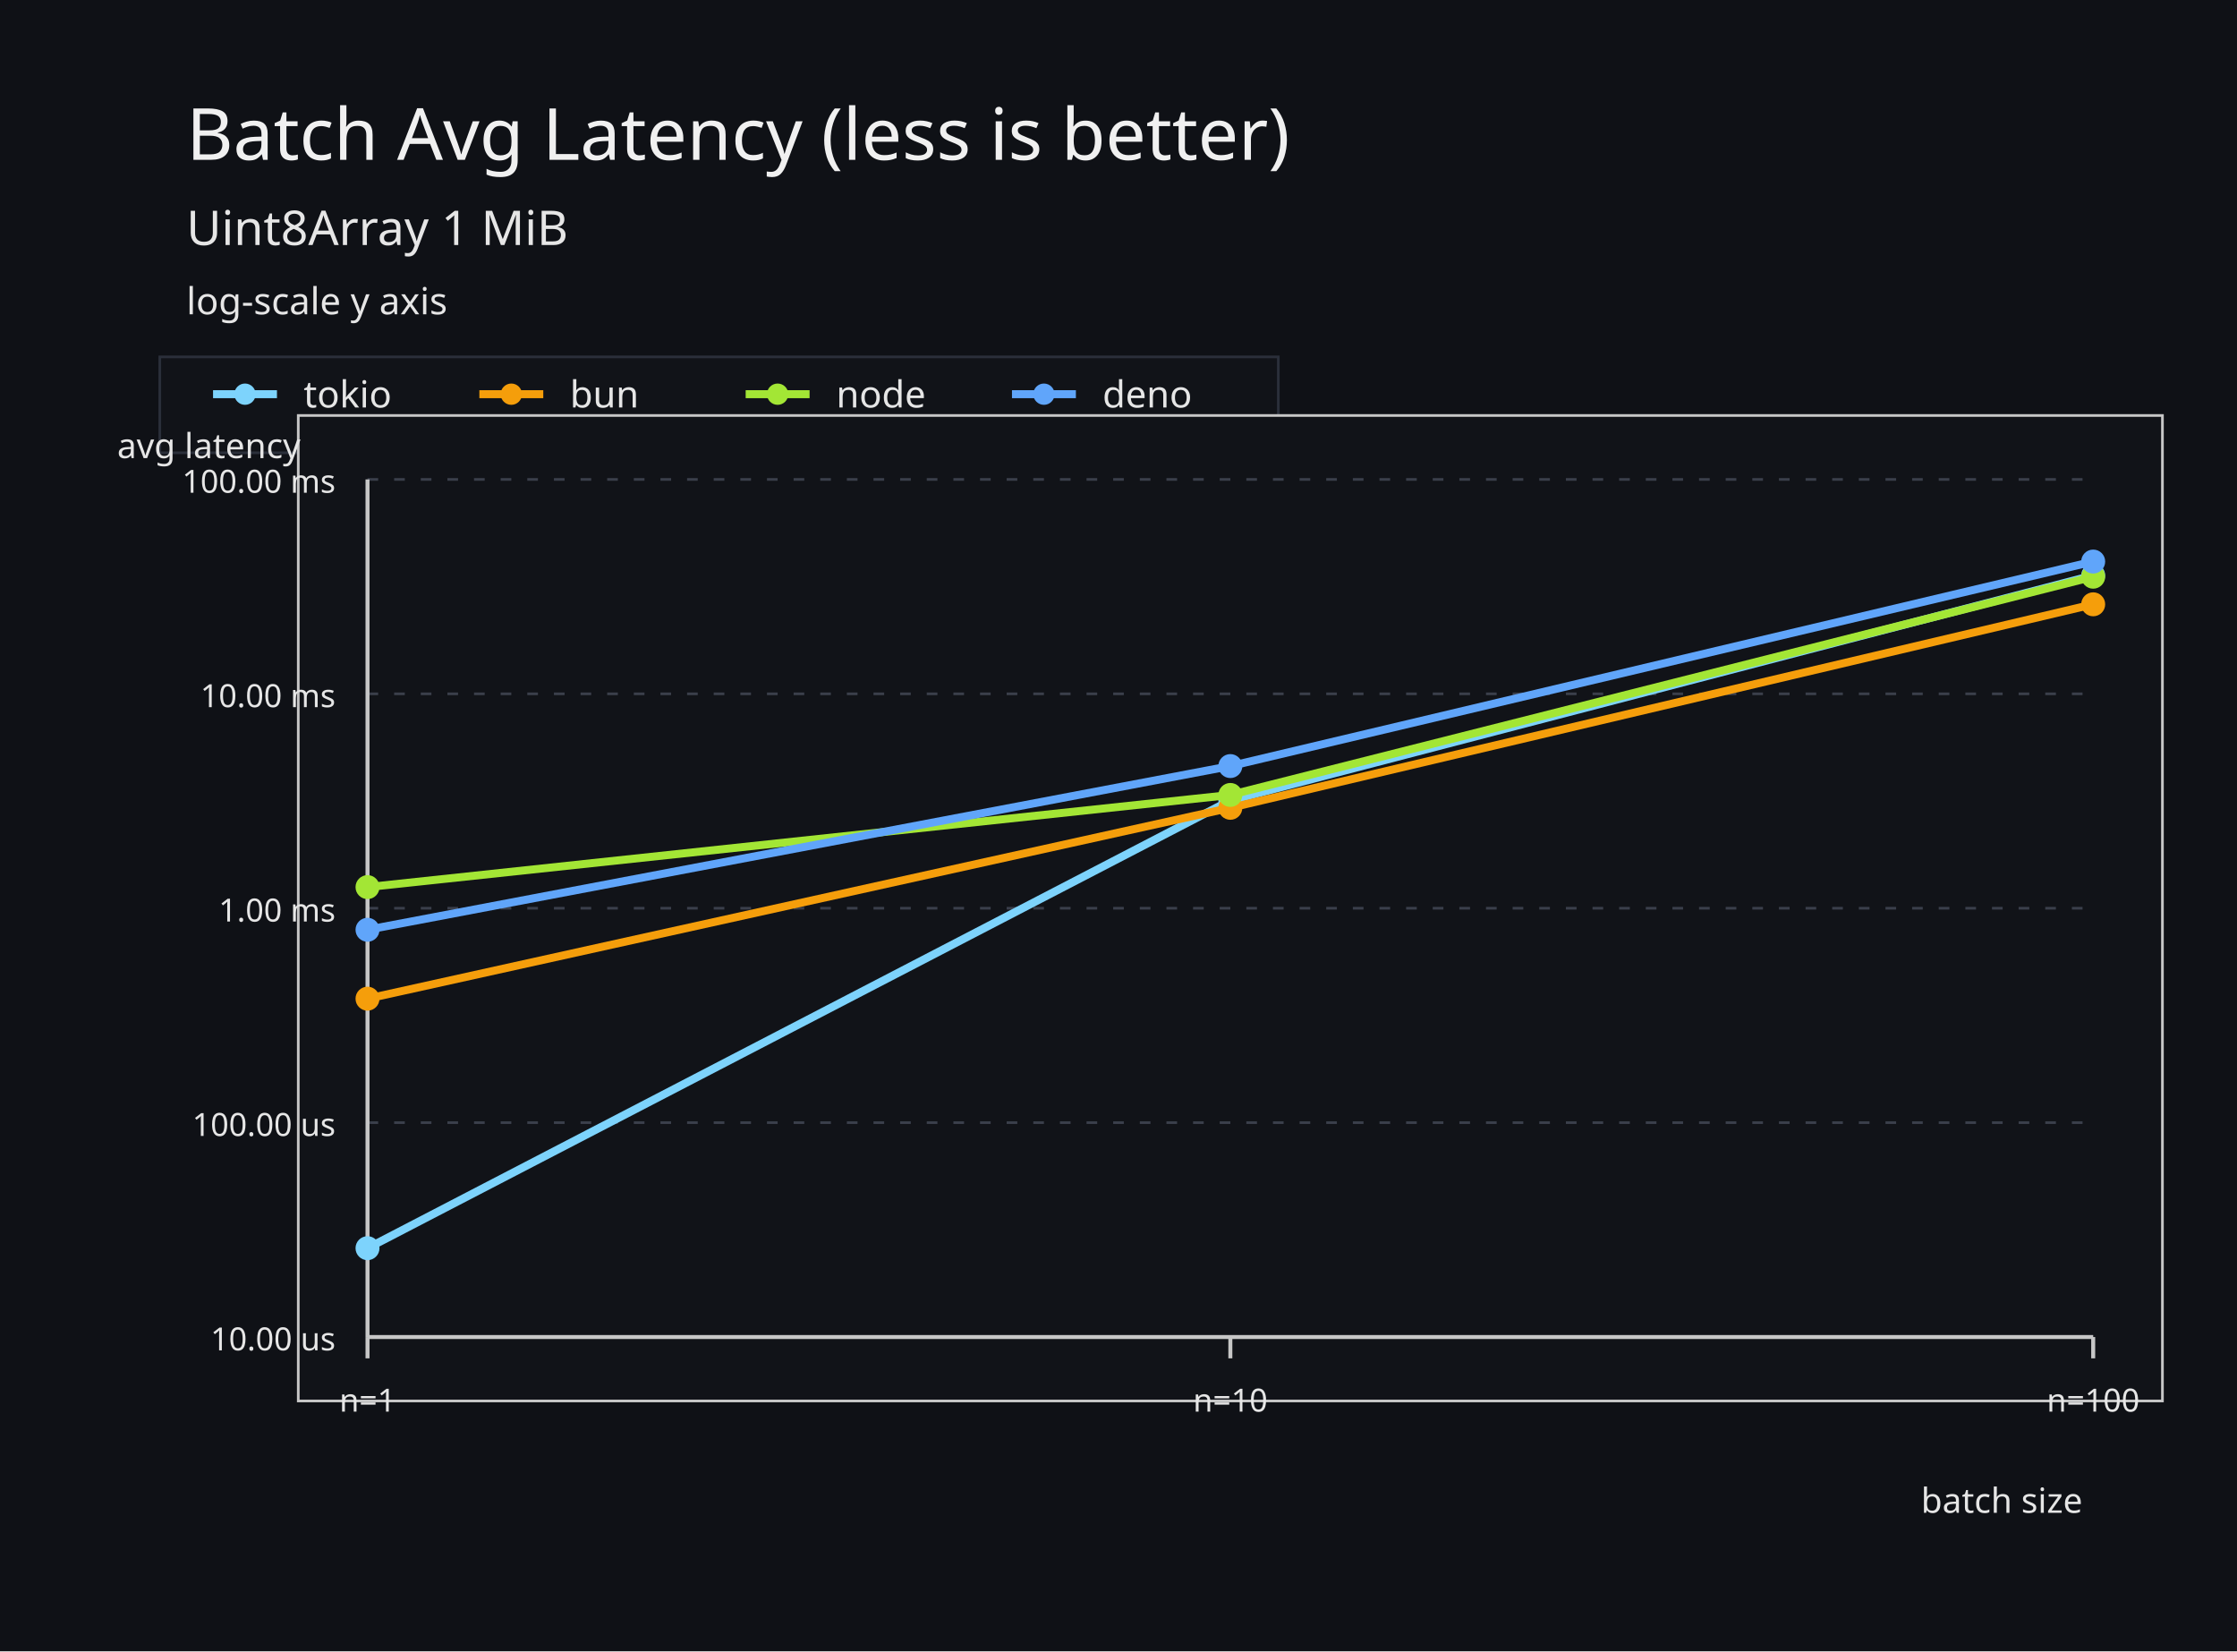
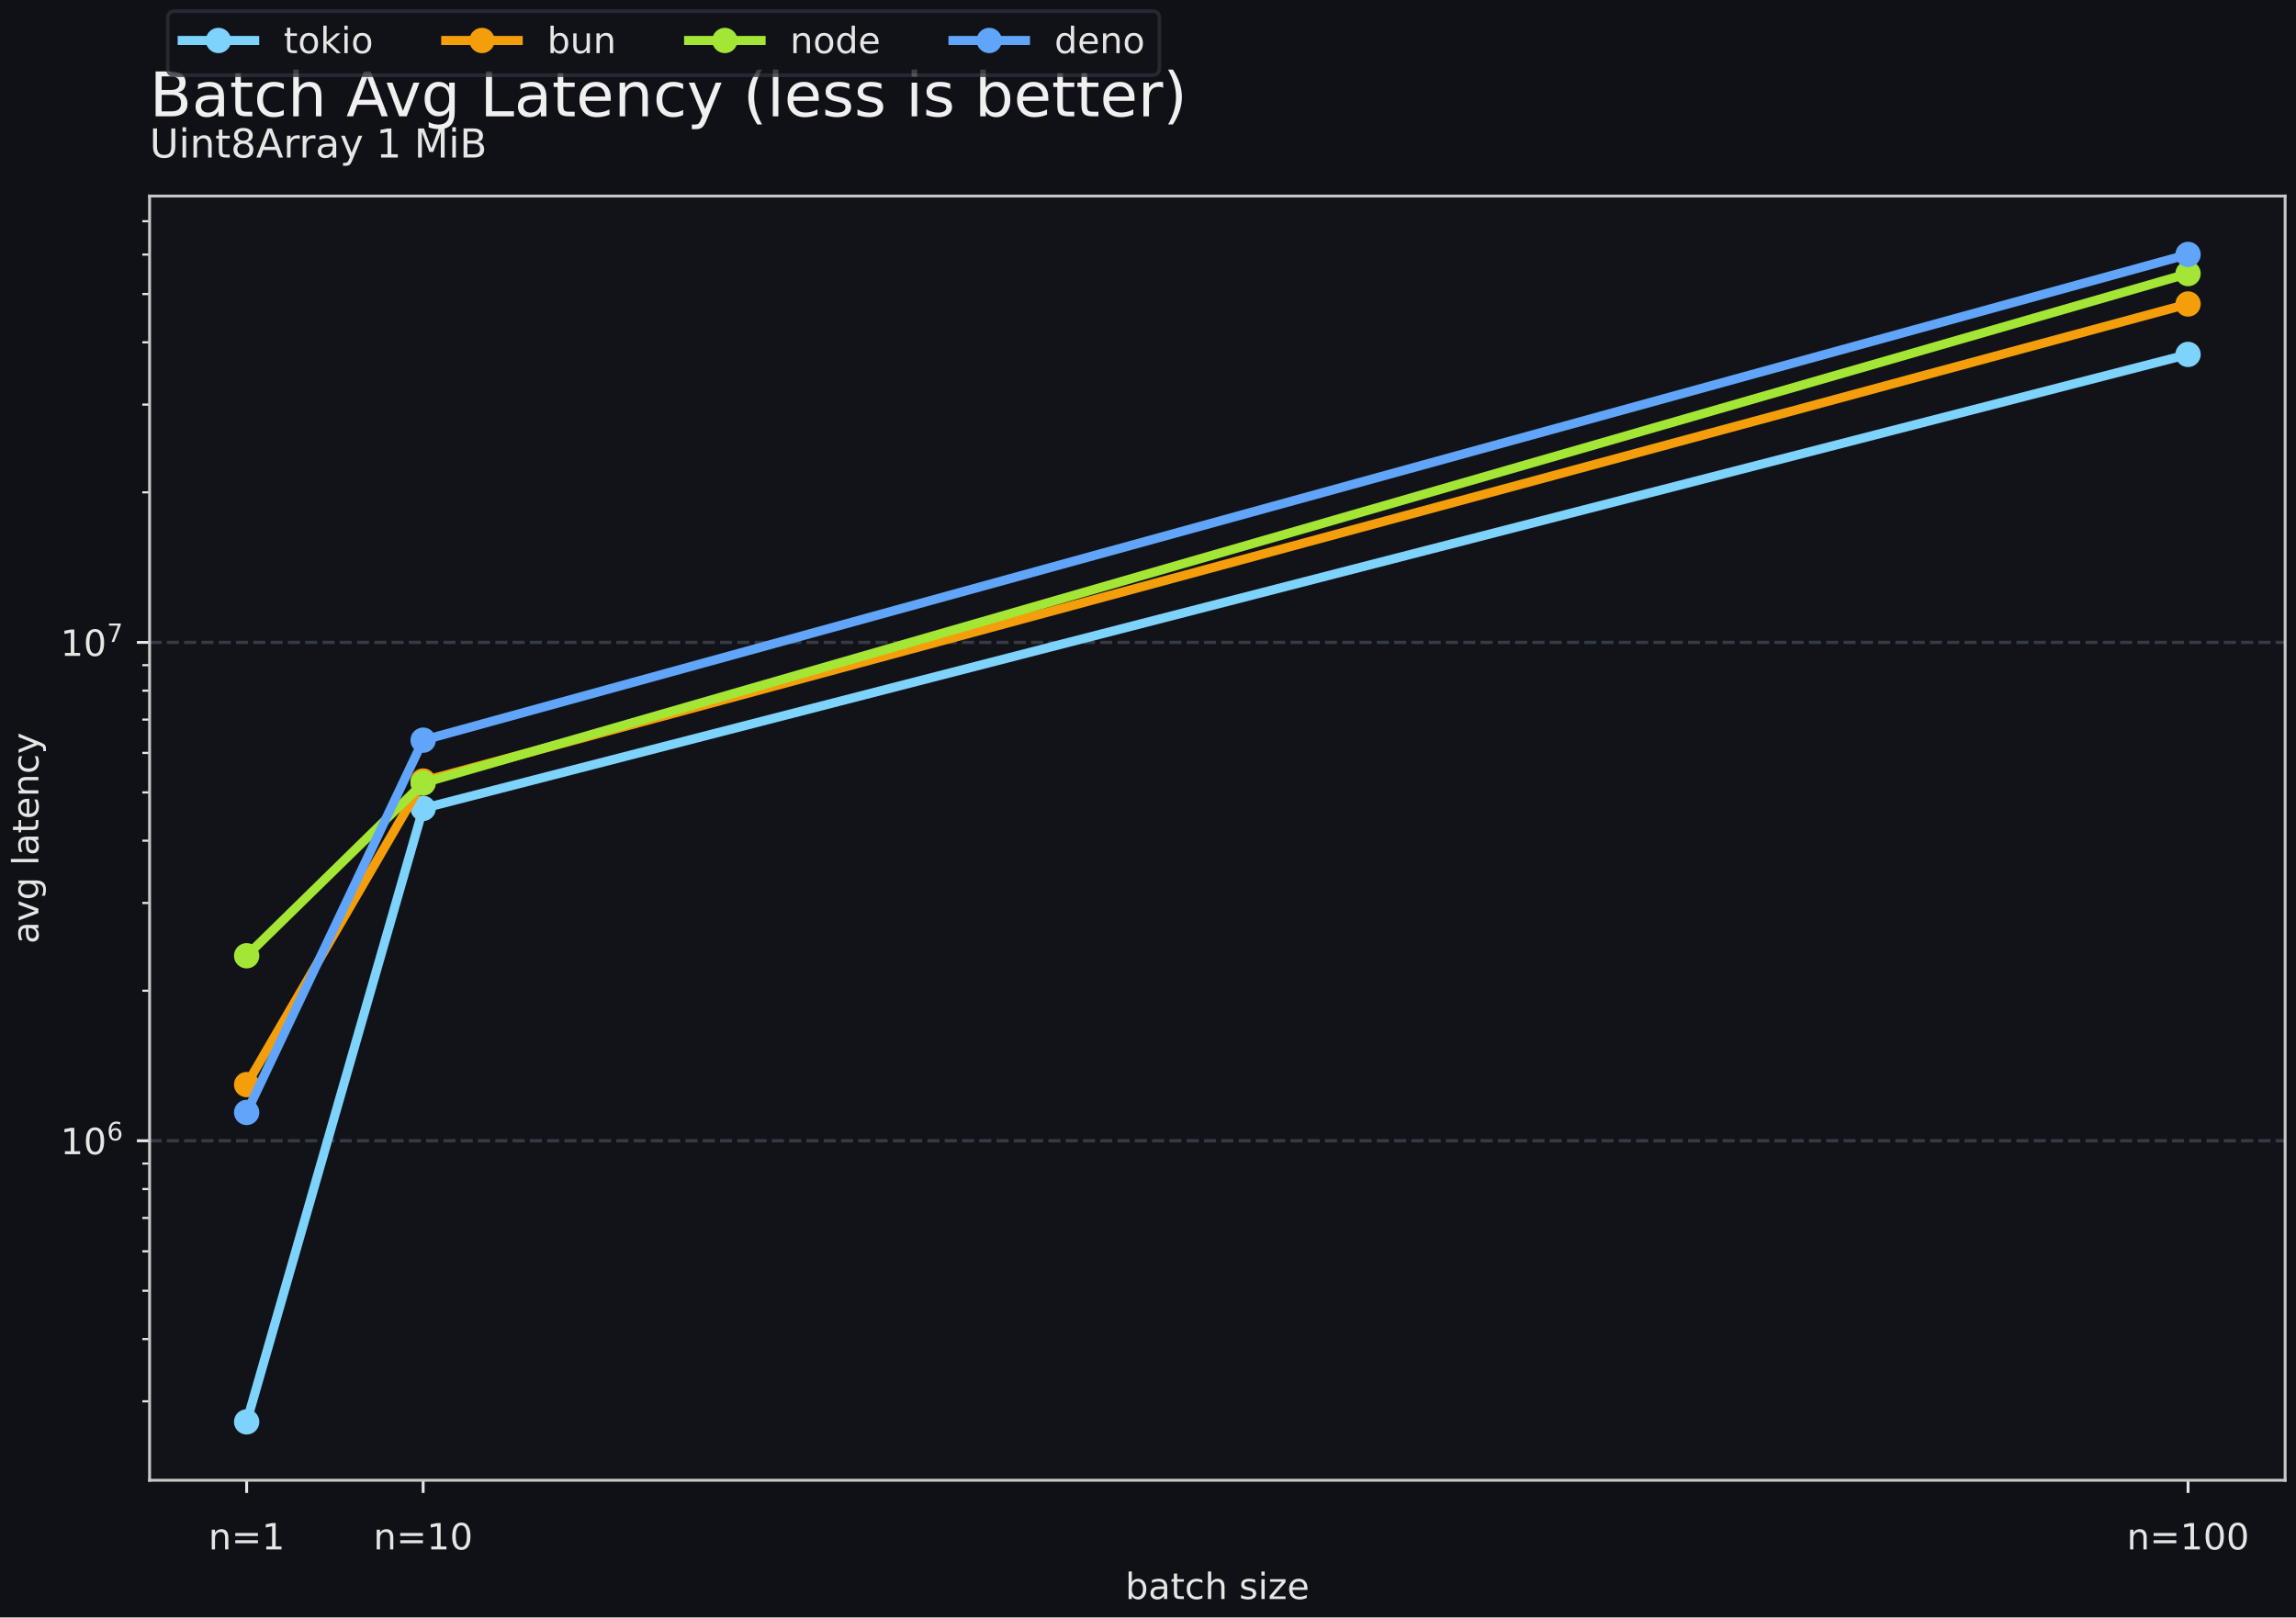
- <svg xmlns="http://www.w3.org/2000/svg" width="840" height="620" viewBox="0 0 840 620">
-   <rect x="0" y="0" width="840" height="620" fill="#0f1116" />
-   <text x="70.00" y="60.00" fill="#f0f0f0" font-size="27" font-family="IBM Plex Sans, Segoe UI, sans-serif" text-anchor="start">Batch Avg Latency (less is better)</text>
-   <text x="70.00" y="92.00" fill="#e6e6e6" font-size="18" font-family="IBM Plex Sans, Segoe UI, sans-serif" text-anchor="start">Uint8Array 1 MiB</text>
-   <text x="70.00" y="118.00" fill="#e6e6e6" font-size="14" font-family="IBM Plex Sans, Segoe UI, sans-serif" text-anchor="start">log-scale y axis</text>
-   <rect x="60.00" y="134.00" width="420.00" height="36.00" fill="#111318" stroke="#2a2f3a" />
-   <line x1="80.00" y1="148.00" x2="104.00" y2="148.00" stroke="#7dd3fc" stroke-width="3.00" />
-   <circle cx="92.00" cy="148.00" r="4.00" fill="#7dd3fc" />
-   <text x="114.00" y="153.00" fill="#e6e6e6" font-size="14" font-family="IBM Plex Sans, Segoe UI, sans-serif" text-anchor="start">tokio</text>
-   <line x1="180.00" y1="148.00" x2="204.00" y2="148.00" stroke="#f59e0b" stroke-width="3.00" />
-   <circle cx="192.00" cy="148.00" r="4.00" fill="#f59e0b" />
-   <text x="214.00" y="153.00" fill="#e6e6e6" font-size="14" font-family="IBM Plex Sans, Segoe UI, sans-serif" text-anchor="start">bun</text>
-   <line x1="280.00" y1="148.00" x2="304.00" y2="148.00" stroke="#a3e635" stroke-width="3.00" />
-   <circle cx="292.00" cy="148.00" r="4.00" fill="#a3e635" />
-   <text x="314.00" y="153.00" fill="#e6e6e6" font-size="14" font-family="IBM Plex Sans, Segoe UI, sans-serif" text-anchor="start">node</text>
-   <line x1="380.00" y1="148.00" x2="404.00" y2="148.00" stroke="#60a5fa" stroke-width="3.00" />
-   <circle cx="392.00" cy="148.00" r="4.00" fill="#60a5fa" />
-   <text x="414.00" y="153.00" fill="#e6e6e6" font-size="14" font-family="IBM Plex Sans, Segoe UI, sans-serif" text-anchor="start">deno</text>
-   <rect x="112.00" y="156.00" width="700.00" height="370.00" fill="#111318" stroke="#c7c7c7" />
-   <line x1="138.00" y1="502.00" x2="786.00" y2="502.00" stroke="#3a3f4b" stroke-width="1.00" stroke-dasharray="4 6" />
-   <text x="126.00" y="507.00" fill="#e6e6e6" font-size="12" font-family="IBM Plex Sans, Segoe UI, sans-serif" text-anchor="end">10.00 us</text>
-   <line x1="138.00" y1="421.50" x2="786.00" y2="421.50" stroke="#3a3f4b" stroke-width="1.00" stroke-dasharray="4 6" />
-   <text x="126.00" y="426.50" fill="#e6e6e6" font-size="12" font-family="IBM Plex Sans, Segoe UI, sans-serif" text-anchor="end">100.00 us</text>
-   <line x1="138.00" y1="341.00" x2="786.00" y2="341.00" stroke="#3a3f4b" stroke-width="1.00" stroke-dasharray="4 6" />
-   <text x="126.00" y="346.00" fill="#e6e6e6" font-size="12" font-family="IBM Plex Sans, Segoe UI, sans-serif" text-anchor="end">1.00 ms</text>
-   <line x1="138.00" y1="260.50" x2="786.00" y2="260.50" stroke="#3a3f4b" stroke-width="1.00" stroke-dasharray="4 6" />
-   <text x="126.00" y="265.50" fill="#e6e6e6" font-size="12" font-family="IBM Plex Sans, Segoe UI, sans-serif" text-anchor="end">10.00 ms</text>
-   <line x1="138.00" y1="180.00" x2="786.00" y2="180.00" stroke="#3a3f4b" stroke-width="1.00" stroke-dasharray="4 6" />
-   <text x="126.00" y="185.00" fill="#e6e6e6" font-size="12" font-family="IBM Plex Sans, Segoe UI, sans-serif" text-anchor="end">100.00 ms</text>
-   <line x1="138.00" y1="502.00" x2="138.00" y2="510.00" stroke="#c7c7c7" stroke-width="1.50" />
-   <text x="138.00" y="530.00" fill="#e6e6e6" font-size="12" font-family="IBM Plex Sans, Segoe UI, sans-serif" text-anchor="middle">n=1</text>
-   <line x1="462.00" y1="502.00" x2="462.00" y2="510.00" stroke="#c7c7c7" stroke-width="1.50" />
-   <text x="462.00" y="530.00" fill="#e6e6e6" font-size="12" font-family="IBM Plex Sans, Segoe UI, sans-serif" text-anchor="middle">n=10</text>
-   <line x1="786.00" y1="502.00" x2="786.00" y2="510.00" stroke="#c7c7c7" stroke-width="1.50" />
-   <text x="786.00" y="530.00" fill="#e6e6e6" font-size="12" font-family="IBM Plex Sans, Segoe UI, sans-serif" text-anchor="middle">n=100</text>
-   <line x1="138.00" y1="180.00" x2="138.00" y2="502.00" stroke="#c7c7c7" stroke-width="1.50" />
-   <line x1="138.00" y1="502.00" x2="786.00" y2="502.00" stroke="#c7c7c7" stroke-width="1.50" />
-   <polyline points="138.00,468.64 462.00,300.52 786.00,216.04" fill="none" stroke="#7dd3fc" stroke-width="3" stroke-linecap="round" stroke-linejoin="round" />
-   <circle cx="138.00" cy="468.64" r="4.50" fill="#7dd3fc" />
-   <circle cx="462.00" cy="300.52" r="4.50" fill="#7dd3fc" />
-   <circle cx="786.00" cy="216.04" r="4.50" fill="#7dd3fc" />
-   <polyline points="138.00,374.96 462.00,303.30 786.00,226.89" fill="none" stroke="#f59e0b" stroke-width="3" stroke-linecap="round" stroke-linejoin="round" />
-   <circle cx="138.00" cy="374.96" r="4.50" fill="#f59e0b" />
-   <circle cx="462.00" cy="303.30" r="4.50" fill="#f59e0b" />
-   <circle cx="786.00" cy="226.89" r="4.50" fill="#f59e0b" />
-   <polyline points="138.00,333.07 462.00,298.47 786.00,216.53" fill="none" stroke="#a3e635" stroke-width="3" stroke-linecap="round" stroke-linejoin="round" />
-   <circle cx="138.00" cy="333.07" r="4.50" fill="#a3e635" />
-   <circle cx="462.00" cy="298.47" r="4.50" fill="#a3e635" />
-   <circle cx="786.00" cy="216.53" r="4.50" fill="#a3e635" />
-   <polyline points="138.00,349.09 462.00,287.63 786.00,210.84" fill="none" stroke="#60a5fa" stroke-width="3" stroke-linecap="round" stroke-linejoin="round" />
-   <circle cx="138.00" cy="349.09" r="4.50" fill="#60a5fa" />
-   <circle cx="462.00" cy="287.63" r="4.50" fill="#60a5fa" />
-   <circle cx="786.00" cy="210.84" r="4.50" fill="#60a5fa" />
-   <text x="782.00" y="568.00" fill="#e6e6e6" font-size="13" font-family="IBM Plex Sans, Segoe UI, sans-serif" text-anchor="end">batch size</text>
-   <text x="44.00" y="172.00" fill="#e6e6e6" font-size="13" font-family="IBM Plex Sans, Segoe UI, sans-serif" text-anchor="start">avg latency</text>
+ <svg xmlns="http://www.w3.org/2000/svg" xmlns:xlink="http://www.w3.org/1999/xlink" width="633.6pt" height="446.4pt" viewBox="0 0 633.6 446.4" version="1.1">
+   <defs>
+     <style type="text/css">*{stroke-linejoin: round; stroke-linecap: butt}</style>
+   </defs>
+   <g id="figure_1">
+     <g id="patch_1">
+       <path d="M 0 446.4  L 633.6 446.4  L 633.6 0  L 0 0  z " style="fill: #0f1116" />
+     </g>
+     <g id="axes_1">
+       <g id="patch_2">
+         <path d="M 41.278 408.544  L 630.6 408.544  L 630.6 54.108  L 41.278 54.108  z " style="fill: #111318" />
+       </g>
+       <g id="matplotlib.axis_1">
+         <g id="xtick_1">
+           <g id="line2d_1">
+             <defs>
+               <path id="m2066a4d546" d="M 0 0  L 0 3.5  " style="stroke: #e6e6e6; stroke-width: 0.8" />
+             </defs>
+             <g>
+               <use xlink:href="#m2066a4d546" x="68.066" y="408.544" style="fill: #e6e6e6; stroke: #e6e6e6; stroke-width: 0.8" />
+             </g>
+           </g>
+           <g id="text_1">
+             <g style="fill: #e6e6e6" transform="translate(57.52586 427.6419) scale(0.1 -0.1)">
+               <defs>
+                 <path id="DejaVuSans-6e" d="M 3513 2113  L 3513 0  L 2938 0  L 2938 2094  Q 2938 2591 2744 2837  Q 2550 3084 2163 3084  Q 1697 3084 1428 2787  Q 1159 2491 1159 1978  L 1159 0  L 581 0  L 581 3500  L 1159 3500  L 1159 2956  Q 1366 3272 1645 3428  Q 1925 3584 2291 3584  Q 2894 3584 3203 3211  Q 3513 2838 3513 2113  z " transform="scale(0.015625)" />
+                 <path id="DejaVuSans-3d" d="M 678 2906  L 4684 2906  L 4684 2381  L 678 2381  L 678 2906  z M 678 1631  L 4684 1631  L 4684 1100  L 678 1100  L 678 1631  z " transform="scale(0.015625)" />
+                 <path id="DejaVuSans-31" d="M 794 531  L 1825 531  L 1825 4091  L 703 3866  L 703 4441  L 1819 4666  L 2450 4666  L 2450 531  L 3481 531  L 3481 0  L 794 0  L 794 531  z " transform="scale(0.015625)" />
+               </defs>
+               <use xlink:href="#DejaVuSans-6e" />
+               <use xlink:href="#DejaVuSans-3d" transform="translate(63.37891 0)" />
+               <use xlink:href="#DejaVuSans-31" transform="translate(147.168 0)" />
+             </g>
+           </g>
+         </g>
+         <g id="xtick_2">
+           <g id="line2d_2">
+             <g>
+               <use xlink:href="#m2066a4d546" x="116.77" y="408.544" style="fill: #e6e6e6; stroke: #e6e6e6; stroke-width: 0.8" />
+             </g>
+           </g>
+           <g id="text_2">
+             <g style="fill: #e6e6e6" transform="translate(103.0489 427.6419) scale(0.1 -0.1)">
+               <defs>
+                 <path id="DejaVuSans-30" d="M 2034 4250  Q 1547 4250 1301 3770  Q 1056 3291 1056 2328  Q 1056 1369 1301 889  Q 1547 409 2034 409  Q 2525 409 2770 889  Q 3016 1369 3016 2328  Q 3016 3291 2770 3770  Q 2525 4250 2034 4250  z M 2034 4750  Q 2819 4750 3233 4129  Q 3647 3509 3647 2328  Q 3647 1150 3233 529  Q 2819 -91 2034 -91  Q 1250 -91 836 529  Q 422 1150 422 2328  Q 422 3509 836 4129  Q 1250 4750 2034 4750  z " transform="scale(0.015625)" />
+               </defs>
+               <use xlink:href="#DejaVuSans-6e" />
+               <use xlink:href="#DejaVuSans-3d" transform="translate(63.37891 0)" />
+               <use xlink:href="#DejaVuSans-31" transform="translate(147.168 0)" />
+               <use xlink:href="#DejaVuSans-30" transform="translate(210.791 0)" />
+             </g>
+           </g>
+         </g>
+         <g id="xtick_3">
+           <g id="line2d_3">
+             <g>
+               <use xlink:href="#m2066a4d546" x="603.812" y="408.544" style="fill: #e6e6e6; stroke: #e6e6e6; stroke-width: 0.8" />
+             </g>
+           </g>
+           <g id="text_3">
+             <g style="fill: #e6e6e6" transform="translate(586.9101 427.6419) scale(0.1 -0.1)">
+               <use xlink:href="#DejaVuSans-6e" />
+               <use xlink:href="#DejaVuSans-3d" transform="translate(63.37891 0)" />
+               <use xlink:href="#DejaVuSans-31" transform="translate(147.168 0)" />
+               <use xlink:href="#DejaVuSans-30" transform="translate(210.791 0)" />
+               <use xlink:href="#DejaVuSans-30" transform="translate(274.4141 0)" />
+             </g>
+           </g>
+         </g>
+         <g id="text_4">
+           <g style="fill: #e6e6e6" transform="translate(310.5391 441.3201) scale(0.1 -0.1)">
+             <defs>
+               <path id="DejaVuSans-62" d="M 3116 1747  Q 3116 2381 2855 2742  Q 2594 3103 2138 3103  Q 1681 3103 1420 2742  Q 1159 2381 1159 1747  Q 1159 1113 1420 752  Q 1681 391 2138 391  Q 2594 391 2855 752  Q 3116 1113 3116 1747  z M 1159 2969  Q 1341 3281 1617 3432  Q 1894 3584 2278 3584  Q 2916 3584 3314 3078  Q 3713 2572 3713 1747  Q 3713 922 3314 415  Q 2916 -91 2278 -91  Q 1894 -91 1617 61  Q 1341 213 1159 525  L 1159 0  L 581 0  L 581 4863  L 1159 4863  L 1159 2969  z " transform="scale(0.015625)" />
+               <path id="DejaVuSans-61" d="M 2194 1759  Q 1497 1759 1228 1600  Q 959 1441 959 1056  Q 959 750 1161 570  Q 1363 391 1709 391  Q 2188 391 2477 730  Q 2766 1069 2766 1631  L 2766 1759  L 2194 1759  z M 3341 1997  L 3341 0  L 2766 0  L 2766 531  Q 2569 213 2275 61  Q 1981 -91 1556 -91  Q 1019 -91 701 211  Q 384 513 384 1019  Q 384 1609 779 1909  Q 1175 2209 1959 2209  L 2766 2209  L 2766 2266  Q 2766 2663 2505 2880  Q 2244 3097 1772 3097  Q 1472 3097 1187 3025  Q 903 2953 641 2809  L 641 3341  Q 956 3463 1253 3523  Q 1550 3584 1831 3584  Q 2591 3584 2966 3190  Q 3341 2797 3341 1997  z " transform="scale(0.015625)" />
+               <path id="DejaVuSans-74" d="M 1172 4494  L 1172 3500  L 2356 3500  L 2356 3053  L 1172 3053  L 1172 1153  Q 1172 725 1289 603  Q 1406 481 1766 481  L 2356 481  L 2356 0  L 1766 0  Q 1100 0 847 248  Q 594 497 594 1153  L 594 3053  L 172 3053  L 172 3500  L 594 3500  L 594 4494  L 1172 4494  z " transform="scale(0.015625)" />
+               <path id="DejaVuSans-63" d="M 3122 3366  L 3122 2828  Q 2878 2963 2633 3030  Q 2388 3097 2138 3097  Q 1578 3097 1268 2742  Q 959 2388 959 1747  Q 959 1106 1268 751  Q 1578 397 2138 397  Q 2388 397 2633 464  Q 2878 531 3122 666  L 3122 134  Q 2881 22 2623 -34  Q 2366 -91 2075 -91  Q 1284 -91 818 406  Q 353 903 353 1747  Q 353 2603 823 3093  Q 1294 3584 2113 3584  Q 2378 3584 2631 3529  Q 2884 3475 3122 3366  z " transform="scale(0.015625)" />
+               <path id="DejaVuSans-68" d="M 3513 2113  L 3513 0  L 2938 0  L 2938 2094  Q 2938 2591 2744 2837  Q 2550 3084 2163 3084  Q 1697 3084 1428 2787  Q 1159 2491 1159 1978  L 1159 0  L 581 0  L 581 4863  L 1159 4863  L 1159 2956  Q 1366 3272 1645 3428  Q 1925 3584 2291 3584  Q 2894 3584 3203 3211  Q 3513 2838 3513 2113  z " transform="scale(0.015625)" />
+               <path id="DejaVuSans-20" transform="scale(0.015625)" />
+               <path id="DejaVuSans-73" d="M 2834 3397  L 2834 2853  Q 2591 2978 2328 3040  Q 2066 3103 1784 3103  Q 1356 3103 1142 2972  Q 928 2841 928 2578  Q 928 2378 1081 2264  Q 1234 2150 1697 2047  L 1894 2003  Q 2506 1872 2764 1633  Q 3022 1394 3022 966  Q 3022 478 2636 193  Q 2250 -91 1575 -91  Q 1294 -91 989 -36  Q 684 19 347 128  L 347 722  Q 666 556 975 473  Q 1284 391 1588 391  Q 1994 391 2212 530  Q 2431 669 2431 922  Q 2431 1156 2273 1281  Q 2116 1406 1581 1522  L 1381 1569  Q 847 1681 609 1914  Q 372 2147 372 2553  Q 372 3047 722 3315  Q 1072 3584 1716 3584  Q 2034 3584 2315 3537  Q 2597 3491 2834 3397  z " transform="scale(0.015625)" />
+               <path id="DejaVuSans-69" d="M 603 3500  L 1178 3500  L 1178 0  L 603 0  L 603 3500  z M 603 4863  L 1178 4863  L 1178 4134  L 603 4134  L 603 4863  z " transform="scale(0.015625)" />
+               <path id="DejaVuSans-7a" d="M 353 3500  L 3084 3500  L 3084 2975  L 922 459  L 3084 459  L 3084 0  L 275 0  L 275 525  L 2438 3041  L 353 3041  L 353 3500  z " transform="scale(0.015625)" />
+               <path id="DejaVuSans-65" d="M 3597 1894  L 3597 1613  L 953 1613  Q 991 1019 1311 708  Q 1631 397 2203 397  Q 2534 397 2845 478  Q 3156 559 3463 722  L 3463 178  Q 3153 47 2828 -22  Q 2503 -91 2169 -91  Q 1331 -91 842 396  Q 353 884 353 1716  Q 353 2575 817 3079  Q 1281 3584 2069 3584  Q 2775 3584 3186 3129  Q 3597 2675 3597 1894  z M 3022 2063  Q 3016 2534 2758 2815  Q 2500 3097 2075 3097  Q 1594 3097 1305 2825  Q 1016 2553 972 2059  L 3022 2063  z " transform="scale(0.015625)" />
+             </defs>
+             <use xlink:href="#DejaVuSans-62" />
+             <use xlink:href="#DejaVuSans-61" transform="translate(63.47656 0)" />
+             <use xlink:href="#DejaVuSans-74" transform="translate(124.7559 0)" />
+             <use xlink:href="#DejaVuSans-63" transform="translate(163.9648 0)" />
+             <use xlink:href="#DejaVuSans-68" transform="translate(218.9453 0)" />
+             <use xlink:href="#DejaVuSans-20" transform="translate(282.3242 0)" />
+             <use xlink:href="#DejaVuSans-73" transform="translate(314.1113 0)" />
+             <use xlink:href="#DejaVuSans-69" transform="translate(366.2109 0)" />
+             <use xlink:href="#DejaVuSans-7a" transform="translate(393.9941 0)" />
+             <use xlink:href="#DejaVuSans-65" transform="translate(446.4844 0)" />
+           </g>
+         </g>
+       </g>
+       <g id="matplotlib.axis_2">
+         <g id="ytick_1">
+           <g id="line2d_4">
+             <path d="M 41.278 314.839  L 630.6 314.839  " clip-path="url(#p6014683498)" style="fill: none; stroke-dasharray: 3.33,1.44; stroke-dashoffset: 0; stroke: #3a3f4b; stroke-opacity: 0.9; stroke-width: 0.9" />
+           </g>
+           <g id="line2d_5">
+             <defs>
+               <path id="m26e1f8193d" d="M 0 0  L -3.5 0  " style="stroke: #e6e6e6; stroke-width: 0.8" />
+             </defs>
+             <g>
+               <use xlink:href="#m26e1f8193d" x="41.278" y="314.839" style="fill: #e6e6e6; stroke: #e6e6e6; stroke-width: 0.8" />
+             </g>
+           </g>
+           <g id="text_5">
+             <g style="fill: #e6e6e6" transform="translate(16.67836 318.6382) scale(0.1 -0.1)">
+               <defs>
+                 <path id="DejaVuSans-36" d="M 2113 2584  Q 1688 2584 1439 2293  Q 1191 2003 1191 1497  Q 1191 994 1439 701  Q 1688 409 2113 409  Q 2538 409 2786 701  Q 3034 994 3034 1497  Q 3034 2003 2786 2293  Q 2538 2584 2113 2584  z M 3366 4563  L 3366 3988  Q 3128 4100 2886 4159  Q 2644 4219 2406 4219  Q 1781 4219 1451 3797  Q 1122 3375 1075 2522  Q 1259 2794 1537 2939  Q 1816 3084 2150 3084  Q 2853 3084 3261 2657  Q 3669 2231 3669 1497  Q 3669 778 3244 343  Q 2819 -91 2113 -91  Q 1303 -91 875 529  Q 447 1150 447 2328  Q 447 3434 972 4092  Q 1497 4750 2381 4750  Q 2619 4750 2861 4703  Q 3103 4656 3366 4563  z " transform="scale(0.015625)" />
+               </defs>
+               <use xlink:href="#DejaVuSans-31" transform="translate(0 0.765625)" />
+               <use xlink:href="#DejaVuSans-30" transform="translate(63.62305 0.765625)" />
+               <use xlink:href="#DejaVuSans-36" transform="translate(128.2031 39.04688) scale(0.7)" />
+             </g>
+           </g>
+         </g>
+         <g id="ytick_2">
+           <g id="line2d_6">
+             <path d="M 41.278 177.294  L 630.6 177.294  " clip-path="url(#p6014683498)" style="fill: none; stroke-dasharray: 3.33,1.44; stroke-dashoffset: 0; stroke: #3a3f4b; stroke-opacity: 0.9; stroke-width: 0.9" />
+           </g>
+           <g id="line2d_7">
+             <g>
+               <use xlink:href="#m26e1f8193d" x="41.278" y="177.294" style="fill: #e6e6e6; stroke: #e6e6e6; stroke-width: 0.8" />
+             </g>
+           </g>
+           <g id="text_6">
+             <g style="fill: #e6e6e6" transform="translate(16.67836 181.093) scale(0.1 -0.1)">
+               <defs>
+                 <path id="DejaVuSans-37" d="M 525 4666  L 3525 4666  L 3525 4397  L 1831 0  L 1172 0  L 2766 4134  L 525 4134  L 525 4666  z " transform="scale(0.015625)" />
+               </defs>
+               <use xlink:href="#DejaVuSans-31" transform="translate(0 0.684375)" />
+               <use xlink:href="#DejaVuSans-30" transform="translate(63.62305 0.684375)" />
+               <use xlink:href="#DejaVuSans-37" transform="translate(128.2031 38.96563) scale(0.7)" />
+             </g>
+           </g>
+         </g>
+         <g id="ytick_3">
+           <g id="line2d_8">
+             <defs>
+               <path id="m07af86894c" d="M 0 0  L -2 0  " style="stroke: #e6e6e6; stroke-width: 0.6" />
+             </defs>
+             <g>
+               <use xlink:href="#m07af86894c" x="41.278" y="386.758" style="fill: #e6e6e6; stroke: #e6e6e6; stroke-width: 0.6" />
+             </g>
+           </g>
+         </g>
+         <g id="ytick_4">
+           <g id="line2d_9">
+             <g>
+               <use xlink:href="#m07af86894c" x="41.278" y="369.574" style="fill: #e6e6e6; stroke: #e6e6e6; stroke-width: 0.6" />
+             </g>
+           </g>
+         </g>
+         <g id="ytick_5">
+           <g id="line2d_10">
+             <g>
+               <use xlink:href="#m07af86894c" x="41.278" y="356.244" style="fill: #e6e6e6; stroke: #e6e6e6; stroke-width: 0.6" />
+             </g>
+           </g>
+         </g>
+         <g id="ytick_6">
+           <g id="line2d_11">
+             <g>
+               <use xlink:href="#m07af86894c" x="41.278" y="345.353" style="fill: #e6e6e6; stroke: #e6e6e6; stroke-width: 0.6" />
+             </g>
+           </g>
+         </g>
+         <g id="ytick_7">
+           <g id="line2d_12">
+             <g>
+               <use xlink:href="#m07af86894c" x="41.278" y="336.145" style="fill: #e6e6e6; stroke: #e6e6e6; stroke-width: 0.6" />
+             </g>
+           </g>
+         </g>
+         <g id="ytick_8">
+           <g id="line2d_13">
+             <g>
+               <use xlink:href="#m07af86894c" x="41.278" y="328.168" style="fill: #e6e6e6; stroke: #e6e6e6; stroke-width: 0.6" />
+             </g>
+           </g>
+         </g>
+         <g id="ytick_9">
+           <g id="line2d_14">
+             <g>
+               <use xlink:href="#m07af86894c" x="41.278" y="321.133" style="fill: #e6e6e6; stroke: #e6e6e6; stroke-width: 0.6" />
+             </g>
+           </g>
+         </g>
+         <g id="ytick_10">
+           <g id="line2d_15">
+             <g>
+               <use xlink:href="#m07af86894c" x="41.278" y="273.434" style="fill: #e6e6e6; stroke: #e6e6e6; stroke-width: 0.6" />
+             </g>
+           </g>
+         </g>
+         <g id="ytick_11">
+           <g id="line2d_16">
+             <g>
+               <use xlink:href="#m07af86894c" x="41.278" y="249.213" style="fill: #e6e6e6; stroke: #e6e6e6; stroke-width: 0.6" />
+             </g>
+           </g>
+         </g>
+         <g id="ytick_12">
+           <g id="line2d_17">
+             <g>
+               <use xlink:href="#m07af86894c" x="41.278" y="232.028" style="fill: #e6e6e6; stroke: #e6e6e6; stroke-width: 0.6" />
+             </g>
+           </g>
+         </g>
+         <g id="ytick_13">
+           <g id="line2d_18">
+             <g>
+               <use xlink:href="#m07af86894c" x="41.278" y="218.699" style="fill: #e6e6e6; stroke: #e6e6e6; stroke-width: 0.6" />
+             </g>
+           </g>
+         </g>
+         <g id="ytick_14">
+           <g id="line2d_19">
+             <g>
+               <use xlink:href="#m07af86894c" x="41.278" y="207.808" style="fill: #e6e6e6; stroke: #e6e6e6; stroke-width: 0.6" />
+             </g>
+           </g>
+         </g>
+         <g id="ytick_15">
+           <g id="line2d_20">
+             <g>
+               <use xlink:href="#m07af86894c" x="41.278" y="198.6" style="fill: #e6e6e6; stroke: #e6e6e6; stroke-width: 0.6" />
+             </g>
+           </g>
+         </g>
+         <g id="ytick_16">
+           <g id="line2d_21">
+             <g>
+               <use xlink:href="#m07af86894c" x="41.278" y="190.623" style="fill: #e6e6e6; stroke: #e6e6e6; stroke-width: 0.6" />
+             </g>
+           </g>
+         </g>
+         <g id="ytick_17">
+           <g id="line2d_22">
+             <g>
+               <use xlink:href="#m07af86894c" x="41.278" y="183.587" style="fill: #e6e6e6; stroke: #e6e6e6; stroke-width: 0.6" />
+             </g>
+           </g>
+         </g>
+         <g id="ytick_18">
+           <g id="line2d_23">
+             <g>
+               <use xlink:href="#m07af86894c" x="41.278" y="135.888" style="fill: #e6e6e6; stroke: #e6e6e6; stroke-width: 0.6" />
+             </g>
+           </g>
+         </g>
+         <g id="ytick_19">
+           <g id="line2d_24">
+             <g>
+               <use xlink:href="#m07af86894c" x="41.278" y="111.668" style="fill: #e6e6e6; stroke: #e6e6e6; stroke-width: 0.6" />
+             </g>
+           </g>
+         </g>
+         <g id="ytick_20">
+           <g id="line2d_25">
+             <g>
+               <use xlink:href="#m07af86894c" x="41.278" y="94.483" style="fill: #e6e6e6; stroke: #e6e6e6; stroke-width: 0.6" />
+             </g>
+           </g>
+         </g>
+         <g id="ytick_21">
+           <g id="line2d_26">
+             <g>
+               <use xlink:href="#m07af86894c" x="41.278" y="81.154" style="fill: #e6e6e6; stroke: #e6e6e6; stroke-width: 0.6" />
+             </g>
+           </g>
+         </g>
+         <g id="ytick_22">
+           <g id="line2d_27">
+             <g>
+               <use xlink:href="#m07af86894c" x="41.278" y="70.263" style="fill: #e6e6e6; stroke: #e6e6e6; stroke-width: 0.6" />
+             </g>
+           </g>
+         </g>
+         <g id="ytick_23">
+           <g id="line2d_28">
+             <g>
+               <use xlink:href="#m07af86894c" x="41.278" y="61.055" style="fill: #e6e6e6; stroke: #e6e6e6; stroke-width: 0.6" />
+             </g>
+           </g>
+         </g>
+         <g id="text_7">
+           <g style="fill: #e6e6e6" transform="translate(10.59868 260.4795) rotate(-90) scale(0.1 -0.1)">
+             <defs>
+               <path id="DejaVuSans-76" d="M 191 3500  L 800 3500  L 1894 563  L 2988 3500  L 3597 3500  L 2284 0  L 1503 0  L 191 3500  z " transform="scale(0.015625)" />
+               <path id="DejaVuSans-67" d="M 2906 1791  Q 2906 2416 2648 2759  Q 2391 3103 1925 3103  Q 1463 3103 1205 2759  Q 947 2416 947 1791  Q 947 1169 1205 825  Q 1463 481 1925 481  Q 2391 481 2648 825  Q 2906 1169 2906 1791  z M 3481 434  Q 3481 -459 3084 -895  Q 2688 -1331 1869 -1331  Q 1566 -1331 1297 -1286  Q 1028 -1241 775 -1147  L 775 -588  Q 1028 -725 1275 -790  Q 1522 -856 1778 -856  Q 2344 -856 2625 -561  Q 2906 -266 2906 331  L 2906 616  Q 2728 306 2450 153  Q 2172 0 1784 0  Q 1141 0 747 490  Q 353 981 353 1791  Q 353 2603 747 3093  Q 1141 3584 1784 3584  Q 2172 3584 2450 3431  Q 2728 3278 2906 2969  L 2906 3500  L 3481 3500  L 3481 434  z " transform="scale(0.015625)" />
+               <path id="DejaVuSans-6c" d="M 603 4863  L 1178 4863  L 1178 0  L 603 0  L 603 4863  z " transform="scale(0.015625)" />
+               <path id="DejaVuSans-79" d="M 2059 -325  Q 1816 -950 1584 -1140  Q 1353 -1331 966 -1331  L 506 -1331  L 506 -850  L 844 -850  Q 1081 -850 1212 -737  Q 1344 -625 1503 -206  L 1606 56  L 191 3500  L 800 3500  L 1894 763  L 2988 3500  L 3597 3500  L 2059 -325  z " transform="scale(0.015625)" />
+             </defs>
+             <use xlink:href="#DejaVuSans-61" />
+             <use xlink:href="#DejaVuSans-76" transform="translate(61.2793 0)" />
+             <use xlink:href="#DejaVuSans-67" transform="translate(120.459 0)" />
+             <use xlink:href="#DejaVuSans-20" transform="translate(183.9355 0)" />
+             <use xlink:href="#DejaVuSans-6c" transform="translate(215.7227 0)" />
+             <use xlink:href="#DejaVuSans-61" transform="translate(243.5059 0)" />
+             <use xlink:href="#DejaVuSans-74" transform="translate(304.7852 0)" />
+             <use xlink:href="#DejaVuSans-65" transform="translate(343.9941 0)" />
+             <use xlink:href="#DejaVuSans-6e" transform="translate(405.5176 0)" />
+             <use xlink:href="#DejaVuSans-63" transform="translate(468.8965 0)" />
+             <use xlink:href="#DejaVuSans-79" transform="translate(523.877 0)" />
+           </g>
+         </g>
+       </g>
+       <g id="line2d_29">
+         <path d="M 68.066 392.433  L 116.77 223.116  L 603.812 97.817  " clip-path="url(#p6014683498)" style="fill: none; stroke: #7dd3fc; stroke-width: 2.5; stroke-linecap: square" />
+         <defs>
+           <path id="mb063d9e41f" d="M 0 3  C 0.796 3 1.559 2.684 2.121 2.121  C 2.684 1.559 3 0.796 3 0  C 3 -0.796 2.684 -1.559 2.121 -2.121  C 1.559 -2.684 0.796 -3 0 -3  C -0.796 -3 -1.559 -2.684 -2.121 -2.121  C -2.684 -1.559 -3 -0.796 -3 0  C -3 0.796 -2.684 1.559 -2.121 2.121  C -1.559 2.684 -0.796 3 0 3  z " style="stroke: #7dd3fc" />
+         </defs>
+         <g clip-path="url(#p6014683498)">
+           <use xlink:href="#mb063d9e41f" x="68.066" y="392.433" style="fill: #7dd3fc; stroke: #7dd3fc" />
+           <use xlink:href="#mb063d9e41f" x="116.77" y="223.116" style="fill: #7dd3fc; stroke: #7dd3fc" />
+           <use xlink:href="#mb063d9e41f" x="603.812" y="97.817" style="fill: #7dd3fc; stroke: #7dd3fc" />
+         </g>
+       </g>
+       <g id="line2d_30">
+         <path d="M 68.066 299.344  L 116.77 215.564  L 603.812 83.897  " clip-path="url(#p6014683498)" style="fill: none; stroke: #f59e0b; stroke-width: 2.5; stroke-linecap: square" />
+         <defs>
+           <path id="mcf7f7aa6e8" d="M 0 3  C 0.796 3 1.559 2.684 2.121 2.121  C 2.684 1.559 3 0.796 3 0  C 3 -0.796 2.684 -1.559 2.121 -2.121  C 1.559 -2.684 0.796 -3 0 -3  C -0.796 -3 -1.559 -2.684 -2.121 -2.121  C -2.684 -1.559 -3 -0.796 -3 0  C -3 0.796 -2.684 1.559 -2.121 2.121  C -1.559 2.684 -0.796 3 0 3  z " style="stroke: #f59e0b" />
+         </defs>
+         <g clip-path="url(#p6014683498)">
+           <use xlink:href="#mcf7f7aa6e8" x="68.066" y="299.344" style="fill: #f59e0b; stroke: #f59e0b" />
+           <use xlink:href="#mcf7f7aa6e8" x="116.77" y="215.564" style="fill: #f59e0b; stroke: #f59e0b" />
+           <use xlink:href="#mcf7f7aa6e8" x="603.812" y="83.897" style="fill: #f59e0b; stroke: #f59e0b" />
+         </g>
+       </g>
+       <g id="line2d_31">
+         <path d="M 68.066 263.79  L 116.77 216.111  L 603.812 75.509  " clip-path="url(#p6014683498)" style="fill: none; stroke: #a3e635; stroke-width: 2.5; stroke-linecap: square" />
+         <defs>
+           <path id="mdab2d87961" d="M 0 3  C 0.796 3 1.559 2.684 2.121 2.121  C 2.684 1.559 3 0.796 3 0  C 3 -0.796 2.684 -1.559 2.121 -2.121  C 1.559 -2.684 0.796 -3 0 -3  C -0.796 -3 -1.559 -2.684 -2.121 -2.121  C -2.684 -1.559 -3 -0.796 -3 0  C -3 0.796 -2.684 1.559 -2.121 2.121  C -1.559 2.684 -0.796 3 0 3  z " style="stroke: #a3e635" />
+         </defs>
+         <g clip-path="url(#p6014683498)">
+           <use xlink:href="#mdab2d87961" x="68.066" y="263.79" style="fill: #a3e635; stroke: #a3e635" />
+           <use xlink:href="#mdab2d87961" x="116.77" y="216.111" style="fill: #a3e635; stroke: #a3e635" />
+           <use xlink:href="#mdab2d87961" x="603.812" y="75.509" style="fill: #a3e635; stroke: #a3e635" />
+         </g>
+       </g>
+       <g id="line2d_32">
+         <path d="M 68.066 307.032  L 116.77 204.285  L 603.812 70.218  " clip-path="url(#p6014683498)" style="fill: none; stroke: #60a5fa; stroke-width: 2.5; stroke-linecap: square" />
+         <defs>
+           <path id="mccad12c6a4" d="M 0 3  C 0.796 3 1.559 2.684 2.121 2.121  C 2.684 1.559 3 0.796 3 0  C 3 -0.796 2.684 -1.559 2.121 -2.121  C 1.559 -2.684 0.796 -3 0 -3  C -0.796 -3 -1.559 -2.684 -2.121 -2.121  C -2.684 -1.559 -3 -0.796 -3 0  C -3 0.796 -2.684 1.559 -2.121 2.121  C -1.559 2.684 -0.796 3 0 3  z " style="stroke: #60a5fa" />
+         </defs>
+         <g clip-path="url(#p6014683498)">
+           <use xlink:href="#mccad12c6a4" x="68.066" y="307.032" style="fill: #60a5fa; stroke: #60a5fa" />
+           <use xlink:href="#mccad12c6a4" x="116.77" y="204.285" style="fill: #60a5fa; stroke: #60a5fa" />
+           <use xlink:href="#mccad12c6a4" x="603.812" y="70.218" style="fill: #60a5fa; stroke: #60a5fa" />
+         </g>
+       </g>
+       <g id="patch_3">
+         <path d="M 41.278 408.544  L 41.278 54.108  " style="fill: none; stroke: #c7c7c7; stroke-width: 0.8; stroke-linejoin: miter; stroke-linecap: square" />
+       </g>
+       <g id="patch_4">
+         <path d="M 630.6 408.544  L 630.6 54.108  " style="fill: none; stroke: #c7c7c7; stroke-width: 0.8; stroke-linejoin: miter; stroke-linecap: square" />
+       </g>
+       <g id="patch_5">
+         <path d="M 41.278 408.544  L 630.6 408.544  " style="fill: none; stroke: #c7c7c7; stroke-width: 0.8; stroke-linejoin: miter; stroke-linecap: square" />
+       </g>
+       <g id="patch_6">
+         <path d="M 41.278 54.108  L 630.6 54.108  " style="fill: none; stroke: #c7c7c7; stroke-width: 0.8; stroke-linejoin: miter; stroke-linecap: square" />
+       </g>
+       <g id="text_8">
+         <g style="fill: #e6e6e6" transform="translate(41.27837 43.47464) scale(0.11 -0.11)">
+           <defs>
+             <path id="DejaVuSans-55" d="M 556 4666  L 1191 4666  L 1191 1831  Q 1191 1081 1462 751  Q 1734 422 2344 422  Q 2950 422 3222 751  Q 3494 1081 3494 1831  L 3494 4666  L 4128 4666  L 4128 1753  Q 4128 841 3676 375  Q 3225 -91 2344 -91  Q 1459 -91 1007 375  Q 556 841 556 1753  L 556 4666  z " transform="scale(0.015625)" />
+             <path id="DejaVuSans-38" d="M 2034 2216  Q 1584 2216 1326 1975  Q 1069 1734 1069 1313  Q 1069 891 1326 650  Q 1584 409 2034 409  Q 2484 409 2743 651  Q 3003 894 3003 1313  Q 3003 1734 2745 1975  Q 2488 2216 2034 2216  z M 1403 2484  Q 997 2584 770 2862  Q 544 3141 544 3541  Q 544 4100 942 4425  Q 1341 4750 2034 4750  Q 2731 4750 3128 4425  Q 3525 4100 3525 3541  Q 3525 3141 3298 2862  Q 3072 2584 2669 2484  Q 3125 2378 3379 2068  Q 3634 1759 3634 1313  Q 3634 634 3220 271  Q 2806 -91 2034 -91  Q 1263 -91 848 271  Q 434 634 434 1313  Q 434 1759 690 2068  Q 947 2378 1403 2484  z M 1172 3481  Q 1172 3119 1398 2916  Q 1625 2713 2034 2713  Q 2441 2713 2670 2916  Q 2900 3119 2900 3481  Q 2900 3844 2670 4047  Q 2441 4250 2034 4250  Q 1625 4250 1398 4047  Q 1172 3844 1172 3481  z " transform="scale(0.015625)" />
+             <path id="DejaVuSans-41" d="M 2188 4044  L 1331 1722  L 3047 1722  L 2188 4044  z M 1831 4666  L 2547 4666  L 4325 0  L 3669 0  L 3244 1197  L 1141 1197  L 716 0  L 50 0  L 1831 4666  z " transform="scale(0.015625)" />
+             <path id="DejaVuSans-72" d="M 2631 2963  Q 2534 3019 2420 3045  Q 2306 3072 2169 3072  Q 1681 3072 1420 2755  Q 1159 2438 1159 1844  L 1159 0  L 581 0  L 581 3500  L 1159 3500  L 1159 2956  Q 1341 3275 1631 3429  Q 1922 3584 2338 3584  Q 2397 3584 2469 3576  Q 2541 3569 2628 3553  L 2631 2963  z " transform="scale(0.015625)" />
+             <path id="DejaVuSans-4d" d="M 628 4666  L 1569 4666  L 2759 1491  L 3956 4666  L 4897 4666  L 4897 0  L 4281 0  L 4281 4097  L 3078 897  L 2444 897  L 1241 4097  L 1241 0  L 628 0  L 628 4666  z " transform="scale(0.015625)" />
+             <path id="DejaVuSans-42" d="M 1259 2228  L 1259 519  L 2272 519  Q 2781 519 3026 730  Q 3272 941 3272 1375  Q 3272 1813 3026 2020  Q 2781 2228 2272 2228  L 1259 2228  z M 1259 4147  L 1259 2741  L 2194 2741  Q 2656 2741 2882 2914  Q 3109 3088 3109 3444  Q 3109 3797 2882 3972  Q 2656 4147 2194 4147  L 1259 4147  z M 628 4666  L 2241 4666  Q 2963 4666 3353 4366  Q 3744 4066 3744 3513  Q 3744 3084 3544 2831  Q 3344 2578 2956 2516  Q 3422 2416 3680 2098  Q 3938 1781 3938 1306  Q 3938 681 3513 340  Q 3088 0 2303 0  L 628 0  L 628 4666  z " transform="scale(0.015625)" />
+           </defs>
+           <use xlink:href="#DejaVuSans-55" />
+           <use xlink:href="#DejaVuSans-69" transform="translate(73.19336 0)" />
+           <use xlink:href="#DejaVuSans-6e" transform="translate(100.9766 0)" />
+           <use xlink:href="#DejaVuSans-74" transform="translate(164.3555 0)" />
+           <use xlink:href="#DejaVuSans-38" transform="translate(203.5645 0)" />
+           <use xlink:href="#DejaVuSans-41" transform="translate(267.1875 0)" />
+           <use xlink:href="#DejaVuSans-72" transform="translate(335.5957 0)" />
+           <use xlink:href="#DejaVuSans-72" transform="translate(374.959 0)" />
+           <use xlink:href="#DejaVuSans-61" transform="translate(416.0723 0)" />
+           <use xlink:href="#DejaVuSans-79" transform="translate(477.3516 0)" />
+           <use xlink:href="#DejaVuSans-20" transform="translate(536.5312 0)" />
+           <use xlink:href="#DejaVuSans-31" transform="translate(568.3184 0)" />
+           <use xlink:href="#DejaVuSans-20" transform="translate(631.9414 0)" />
+           <use xlink:href="#DejaVuSans-4d" transform="translate(663.7285 0)" />
+           <use xlink:href="#DejaVuSans-69" transform="translate(750.0078 0)" />
+           <use xlink:href="#DejaVuSans-42" transform="translate(777.791 0)" />
+         </g>
+       </g>
+       <g id="text_9">
+         <g style="fill: #f0f0f0" transform="translate(41.27837 32.10772) scale(0.17 -0.17)">
+           <defs>
+             <path id="DejaVuSans-4c" d="M 628 4666  L 1259 4666  L 1259 531  L 3531 531  L 3531 0  L 628 0  L 628 4666  z " transform="scale(0.015625)" />
+             <path id="DejaVuSans-28" d="M 1984 4856  Q 1566 4138 1362 3434  Q 1159 2731 1159 2009  Q 1159 1288 1364 580  Q 1569 -128 1984 -844  L 1484 -844  Q 1016 -109 783 600  Q 550 1309 550 2009  Q 550 2706 781 3412  Q 1013 4119 1484 4856  L 1984 4856  z " transform="scale(0.015625)" />
+             <path id="DejaVuSans-29" d="M 513 4856  L 1013 4856  Q 1481 4119 1714 3412  Q 1947 2706 1947 2009  Q 1947 1309 1714 600  Q 1481 -109 1013 -844  L 513 -844  Q 928 -128 1133 580  Q 1338 1288 1338 2009  Q 1338 2731 1133 3434  Q 928 4138 513 4856  z " transform="scale(0.015625)" />
+           </defs>
+           <use xlink:href="#DejaVuSans-42" />
+           <use xlink:href="#DejaVuSans-61" transform="translate(68.60352 0)" />
+           <use xlink:href="#DejaVuSans-74" transform="translate(129.8828 0)" />
+           <use xlink:href="#DejaVuSans-63" transform="translate(169.0918 0)" />
+           <use xlink:href="#DejaVuSans-68" transform="translate(224.0723 0)" />
+           <use xlink:href="#DejaVuSans-20" transform="translate(287.4512 0)" />
+           <use xlink:href="#DejaVuSans-41" transform="translate(319.2383 0)" />
+           <use xlink:href="#DejaVuSans-76" transform="translate(381.7715 0)" />
+           <use xlink:href="#DejaVuSans-67" transform="translate(440.9512 0)" />
+           <use xlink:href="#DejaVuSans-20" transform="translate(504.4277 0)" />
+           <use xlink:href="#DejaVuSans-4c" transform="translate(536.2148 0)" />
+           <use xlink:href="#DejaVuSans-61" transform="translate(591.9277 0)" />
+           <use xlink:href="#DejaVuSans-74" transform="translate(653.207 0)" />
+           <use xlink:href="#DejaVuSans-65" transform="translate(692.416 0)" />
+           <use xlink:href="#DejaVuSans-6e" transform="translate(753.9395 0)" />
+           <use xlink:href="#DejaVuSans-63" transform="translate(817.3184 0)" />
+           <use xlink:href="#DejaVuSans-79" transform="translate(872.2988 0)" />
+           <use xlink:href="#DejaVuSans-20" transform="translate(931.4785 0)" />
+           <use xlink:href="#DejaVuSans-28" transform="translate(963.2656 0)" />
+           <use xlink:href="#DejaVuSans-6c" transform="translate(1002.279 0)" />
+           <use xlink:href="#DejaVuSans-65" transform="translate(1030.062 0)" />
+           <use xlink:href="#DejaVuSans-73" transform="translate(1091.586 0)" />
+           <use xlink:href="#DejaVuSans-73" transform="translate(1143.686 0)" />
+           <use xlink:href="#DejaVuSans-20" transform="translate(1195.785 0)" />
+           <use xlink:href="#DejaVuSans-69" transform="translate(1227.572 0)" />
+           <use xlink:href="#DejaVuSans-73" transform="translate(1255.355 0)" />
+           <use xlink:href="#DejaVuSans-20" transform="translate(1307.455 0)" />
+           <use xlink:href="#DejaVuSans-62" transform="translate(1339.242 0)" />
+           <use xlink:href="#DejaVuSans-65" transform="translate(1402.719 0)" />
+           <use xlink:href="#DejaVuSans-74" transform="translate(1464.242 0)" />
+           <use xlink:href="#DejaVuSans-74" transform="translate(1503.451 0)" />
+           <use xlink:href="#DejaVuSans-65" transform="translate(1542.66 0)" />
+           <use xlink:href="#DejaVuSans-72" transform="translate(1604.184 0)" />
+           <use xlink:href="#DejaVuSans-29" transform="translate(1645.297 0)" />
+         </g>
+       </g>
+       <g id="legend_1">
+         <g id="patch_7">
+           <path d="M 48.278 20.753  L 317.944 20.753  Q 319.944 20.753 319.944 18.753  L 319.944 5.075  Q 319.944 3.075 317.944 3.075  L 48.278 3.075  Q 46.278 3.075 46.278 5.075  L 46.278 18.753  Q 46.278 20.753 48.278 20.753  z " style="fill: #111318; opacity: 0.8; stroke: #2a2f3a; stroke-linejoin: miter" />
+         </g>
+         <g id="line2d_33">
+           <path d="M 50.278 11.173  L 60.278 11.173  L 70.278 11.173  " style="fill: none; stroke: #7dd3fc; stroke-width: 2.5; stroke-linecap: square" />
+           <g>
+             <use xlink:href="#mb063d9e41f" x="60.278" y="11.173" style="fill: #7dd3fc; stroke: #7dd3fc" />
+           </g>
+         </g>
+         <g id="text_10">
+           <g style="fill: #e6e6e6" transform="translate(78.27836 14.67317) scale(0.1 -0.1)">
+             <defs>
+               <path id="DejaVuSans-6f" d="M 1959 3097  Q 1497 3097 1228 2736  Q 959 2375 959 1747  Q 959 1119 1226 758  Q 1494 397 1959 397  Q 2419 397 2687 759  Q 2956 1122 2956 1747  Q 2956 2369 2687 2733  Q 2419 3097 1959 3097  z M 1959 3584  Q 2709 3584 3137 3096  Q 3566 2609 3566 1747  Q 3566 888 3137 398  Q 2709 -91 1959 -91  Q 1206 -91 779 398  Q 353 888 353 1747  Q 353 2609 779 3096  Q 1206 3584 1959 3584  z " transform="scale(0.015625)" />
+               <path id="DejaVuSans-6b" d="M 581 4863  L 1159 4863  L 1159 1991  L 2875 3500  L 3609 3500  L 1753 1863  L 3688 0  L 2938 0  L 1159 1709  L 1159 0  L 581 0  L 581 4863  z " transform="scale(0.015625)" />
+             </defs>
+             <use xlink:href="#DejaVuSans-74" />
+             <use xlink:href="#DejaVuSans-6f" transform="translate(39.20898 0)" />
+             <use xlink:href="#DejaVuSans-6b" transform="translate(100.3906 0)" />
+             <use xlink:href="#DejaVuSans-69" transform="translate(158.3008 0)" />
+             <use xlink:href="#DejaVuSans-6f" transform="translate(186.084 0)" />
+           </g>
+         </g>
+         <g id="line2d_34">
+           <path d="M 123.005 11.173  L 133.005 11.173  L 143.005 11.173  " style="fill: none; stroke: #f59e0b; stroke-width: 2.5; stroke-linecap: square" />
+           <g>
+             <use xlink:href="#mcf7f7aa6e8" x="133.005" y="11.173" style="fill: #f59e0b; stroke: #f59e0b" />
+           </g>
+         </g>
+         <g id="text_11">
+           <g style="fill: #e6e6e6" transform="translate(151.0049 14.67317) scale(0.1 -0.1)">
+             <defs>
+               <path id="DejaVuSans-75" d="M 544 1381  L 544 3500  L 1119 3500  L 1119 1403  Q 1119 906 1312 657  Q 1506 409 1894 409  Q 2359 409 2629 706  Q 2900 1003 2900 1516  L 2900 3500  L 3475 3500  L 3475 0  L 2900 0  L 2900 538  Q 2691 219 2414 64  Q 2138 -91 1772 -91  Q 1169 -91 856 284  Q 544 659 544 1381  z M 1991 3584  L 1991 3584  z " transform="scale(0.015625)" />
+             </defs>
+             <use xlink:href="#DejaVuSans-62" />
+             <use xlink:href="#DejaVuSans-75" transform="translate(63.47656 0)" />
+             <use xlink:href="#DejaVuSans-6e" transform="translate(126.8555 0)" />
+           </g>
+         </g>
+         <g id="line2d_35">
+           <path d="M 190.028 11.173  L 200.028 11.173  L 210.028 11.173  " style="fill: none; stroke: #a3e635; stroke-width: 2.5; stroke-linecap: square" />
+           <g>
+             <use xlink:href="#mdab2d87961" x="200.028" y="11.173" style="fill: #a3e635; stroke: #a3e635" />
+           </g>
+         </g>
+         <g id="text_12">
+           <g style="fill: #e6e6e6" transform="translate(218.0284 14.67317) scale(0.1 -0.1)">
+             <defs>
+               <path id="DejaVuSans-64" d="M 2906 2969  L 2906 4863  L 3481 4863  L 3481 0  L 2906 0  L 2906 525  Q 2725 213 2448 61  Q 2172 -91 1784 -91  Q 1150 -91 751 415  Q 353 922 353 1747  Q 353 2572 751 3078  Q 1150 3584 1784 3584  Q 2172 3584 2448 3432  Q 2725 3281 2906 2969  z M 947 1747  Q 947 1113 1208 752  Q 1469 391 1925 391  Q 2381 391 2643 752  Q 2906 1113 2906 1747  Q 2906 2381 2643 2742  Q 2381 3103 1925 3103  Q 1469 3103 1208 2742  Q 947 2381 947 1747  z " transform="scale(0.015625)" />
+             </defs>
+             <use xlink:href="#DejaVuSans-6e" />
+             <use xlink:href="#DejaVuSans-6f" transform="translate(63.37891 0)" />
+             <use xlink:href="#DejaVuSans-64" transform="translate(124.5605 0)" />
+             <use xlink:href="#DejaVuSans-65" transform="translate(188.0371 0)" />
+           </g>
+         </g>
+         <g id="line2d_36">
+           <path d="M 262.986 11.173  L 272.986 11.173  L 282.986 11.173  " style="fill: none; stroke: #60a5fa; stroke-width: 2.5; stroke-linecap: square" />
+           <g>
+             <use xlink:href="#mccad12c6a4" x="272.986" y="11.173" style="fill: #60a5fa; stroke: #60a5fa" />
+           </g>
+         </g>
+         <g id="text_13">
+           <g style="fill: #e6e6e6" transform="translate(290.9862 14.67317) scale(0.1 -0.1)">
+             <use xlink:href="#DejaVuSans-64" />
+             <use xlink:href="#DejaVuSans-65" transform="translate(63.47656 0)" />
+             <use xlink:href="#DejaVuSans-6e" transform="translate(125 0)" />
+             <use xlink:href="#DejaVuSans-6f" transform="translate(188.3789 0)" />
+           </g>
+         </g>
+       </g>
+     </g>
+   </g>
+   <defs>
+     <clipPath id="p6014683498">
+       <rect x="41.278" y="54.108" width="589.321" height="354.436" />
+     </clipPath>
+   </defs>
</svg>
